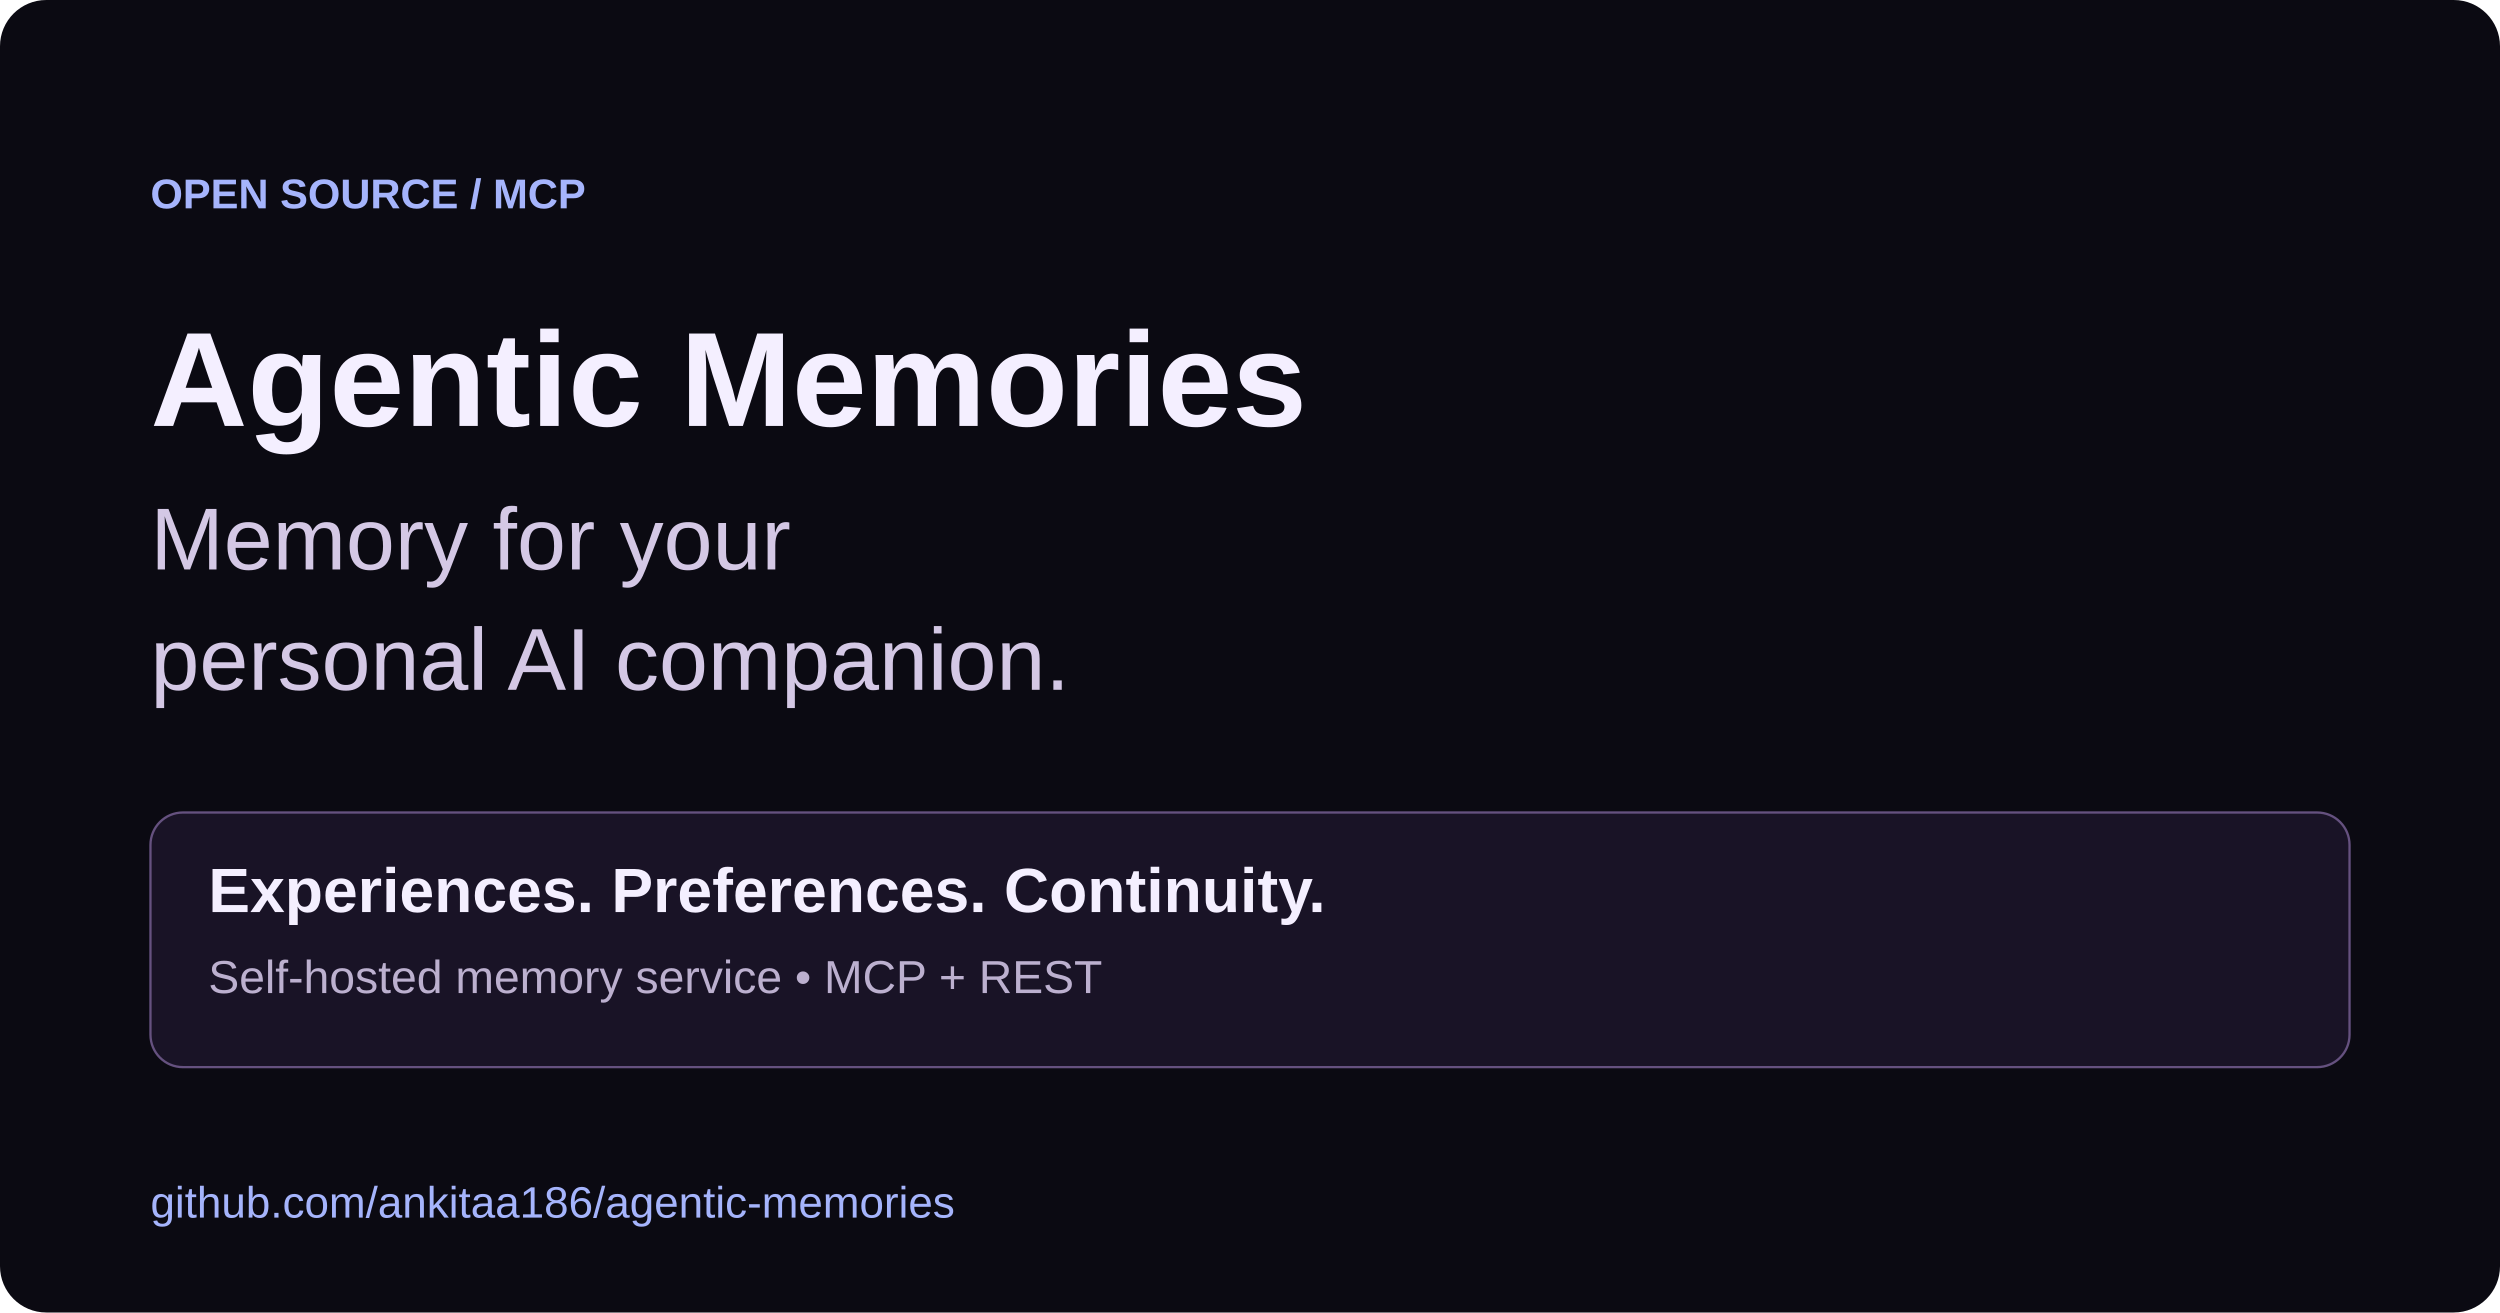
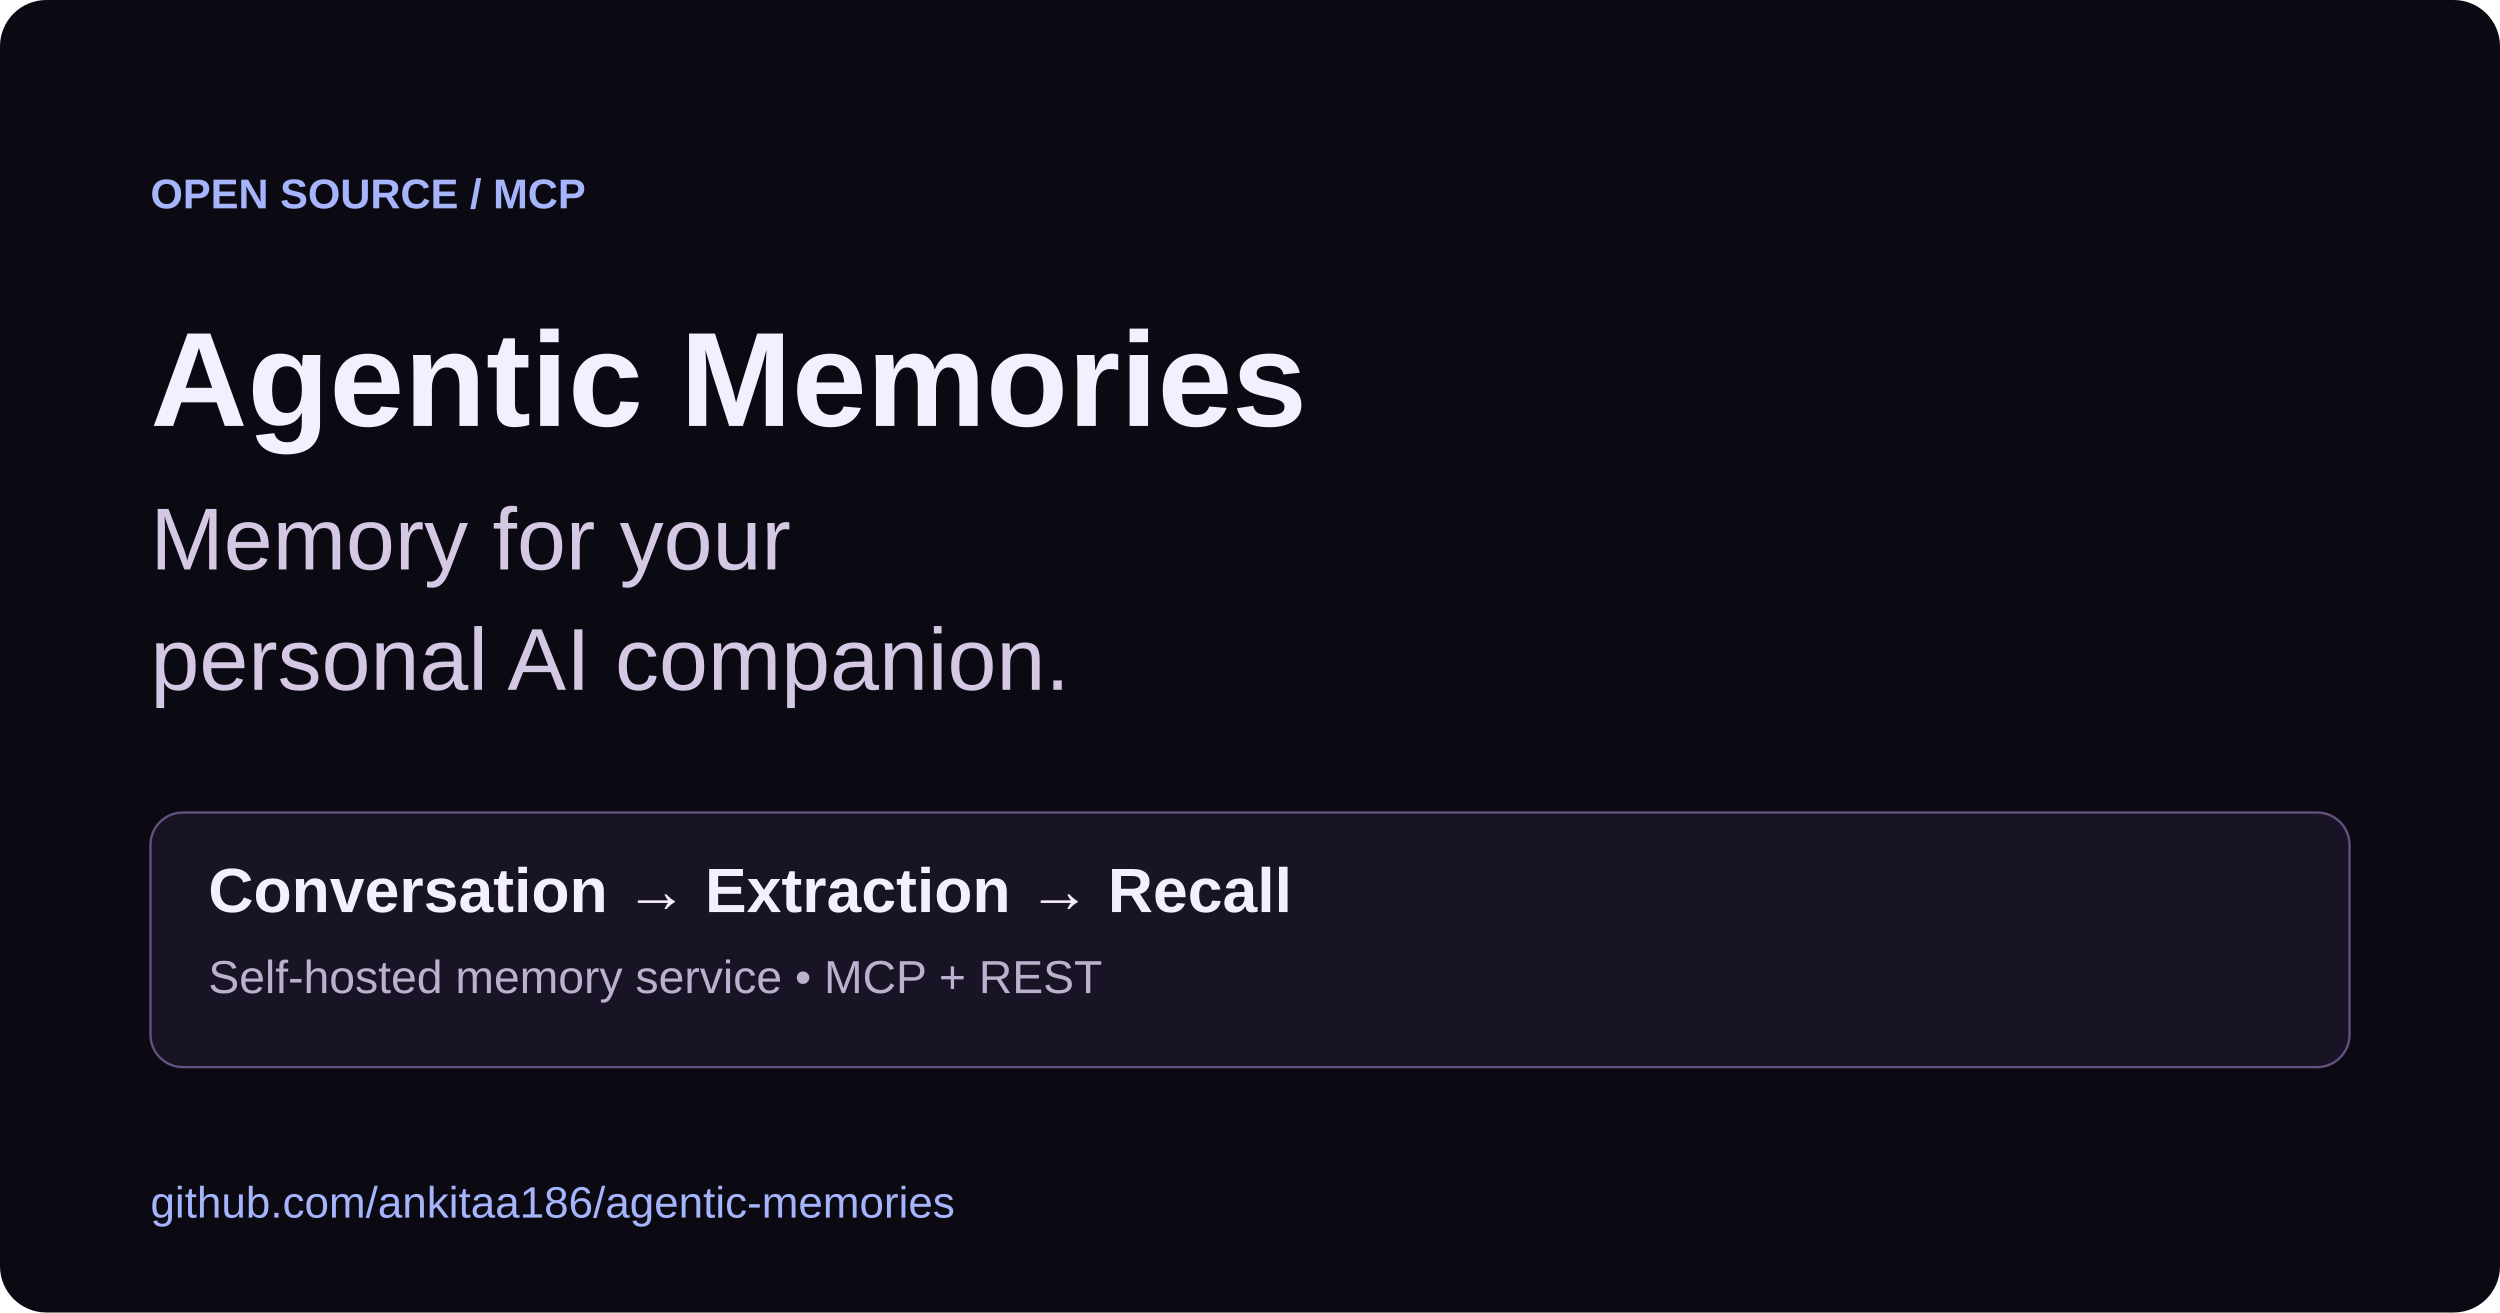
<svg xmlns="http://www.w3.org/2000/svg" width="1080" height="567" viewBox="0 0 1080 567" role="img" aria-labelledby="title desc">
  <defs>
    <linearGradient id="accent">
      <stop stop-color="#a78bfa" />
      <stop offset="1" stop-color="#c4b5fd" />
    </linearGradient>
    <marker id="arrow" viewBox="0 0 10 10" refX="8" refY="5" markerWidth="7" markerHeight="7" orient="auto-start-reverse">
      <path d="M 0 0 L 10 5 L 0 10 z" fill="#94a3b8" />
    </marker>
  </defs>
  <rect width="1080" height="567" rx="20" fill="#0b0a12" />
  <g font-family="Arial, Helvetica, sans-serif">
    <text x="65" y="90" font-size="18" fill="#a5b4fc" font-weight="bold">OPEN SOURCE / MCP</text>
    <text x="65" y="184" font-size="58" fill="#f4efff" font-weight="bold">Agentic Memories</text>
    <text x="65" y="246" font-size="38" fill="#d4c8e5" font-weight="normal">Memory for your</text>
    <text x="65" y="298" font-size="38" fill="#d4c8e5" font-weight="normal">personal AI companion.</text>
    <rect x="65" y="351" width="950" height="110" rx="14" fill="#191326" stroke="#65517f" />
-     <text x="90" y="394" font-size="27" fill="#f4efff" font-weight="bold">Experiences. Preferences. Continuity.</text>
+     <text x="90" y="394" font-size="27" fill="#f4efff" font-weight="bold">Conversation → Extraction → Recall</text>
    <text x="90" y="429" font-size="20" fill="#bcb0cf" font-weight="normal">Self-hosted memory service • MCP + REST</text>
    <text x="65" y="526" font-size="19" fill="#a5b4fc" font-weight="normal">github.com/ankitaa186/agentic-memories</text>
  </g>
</svg>
